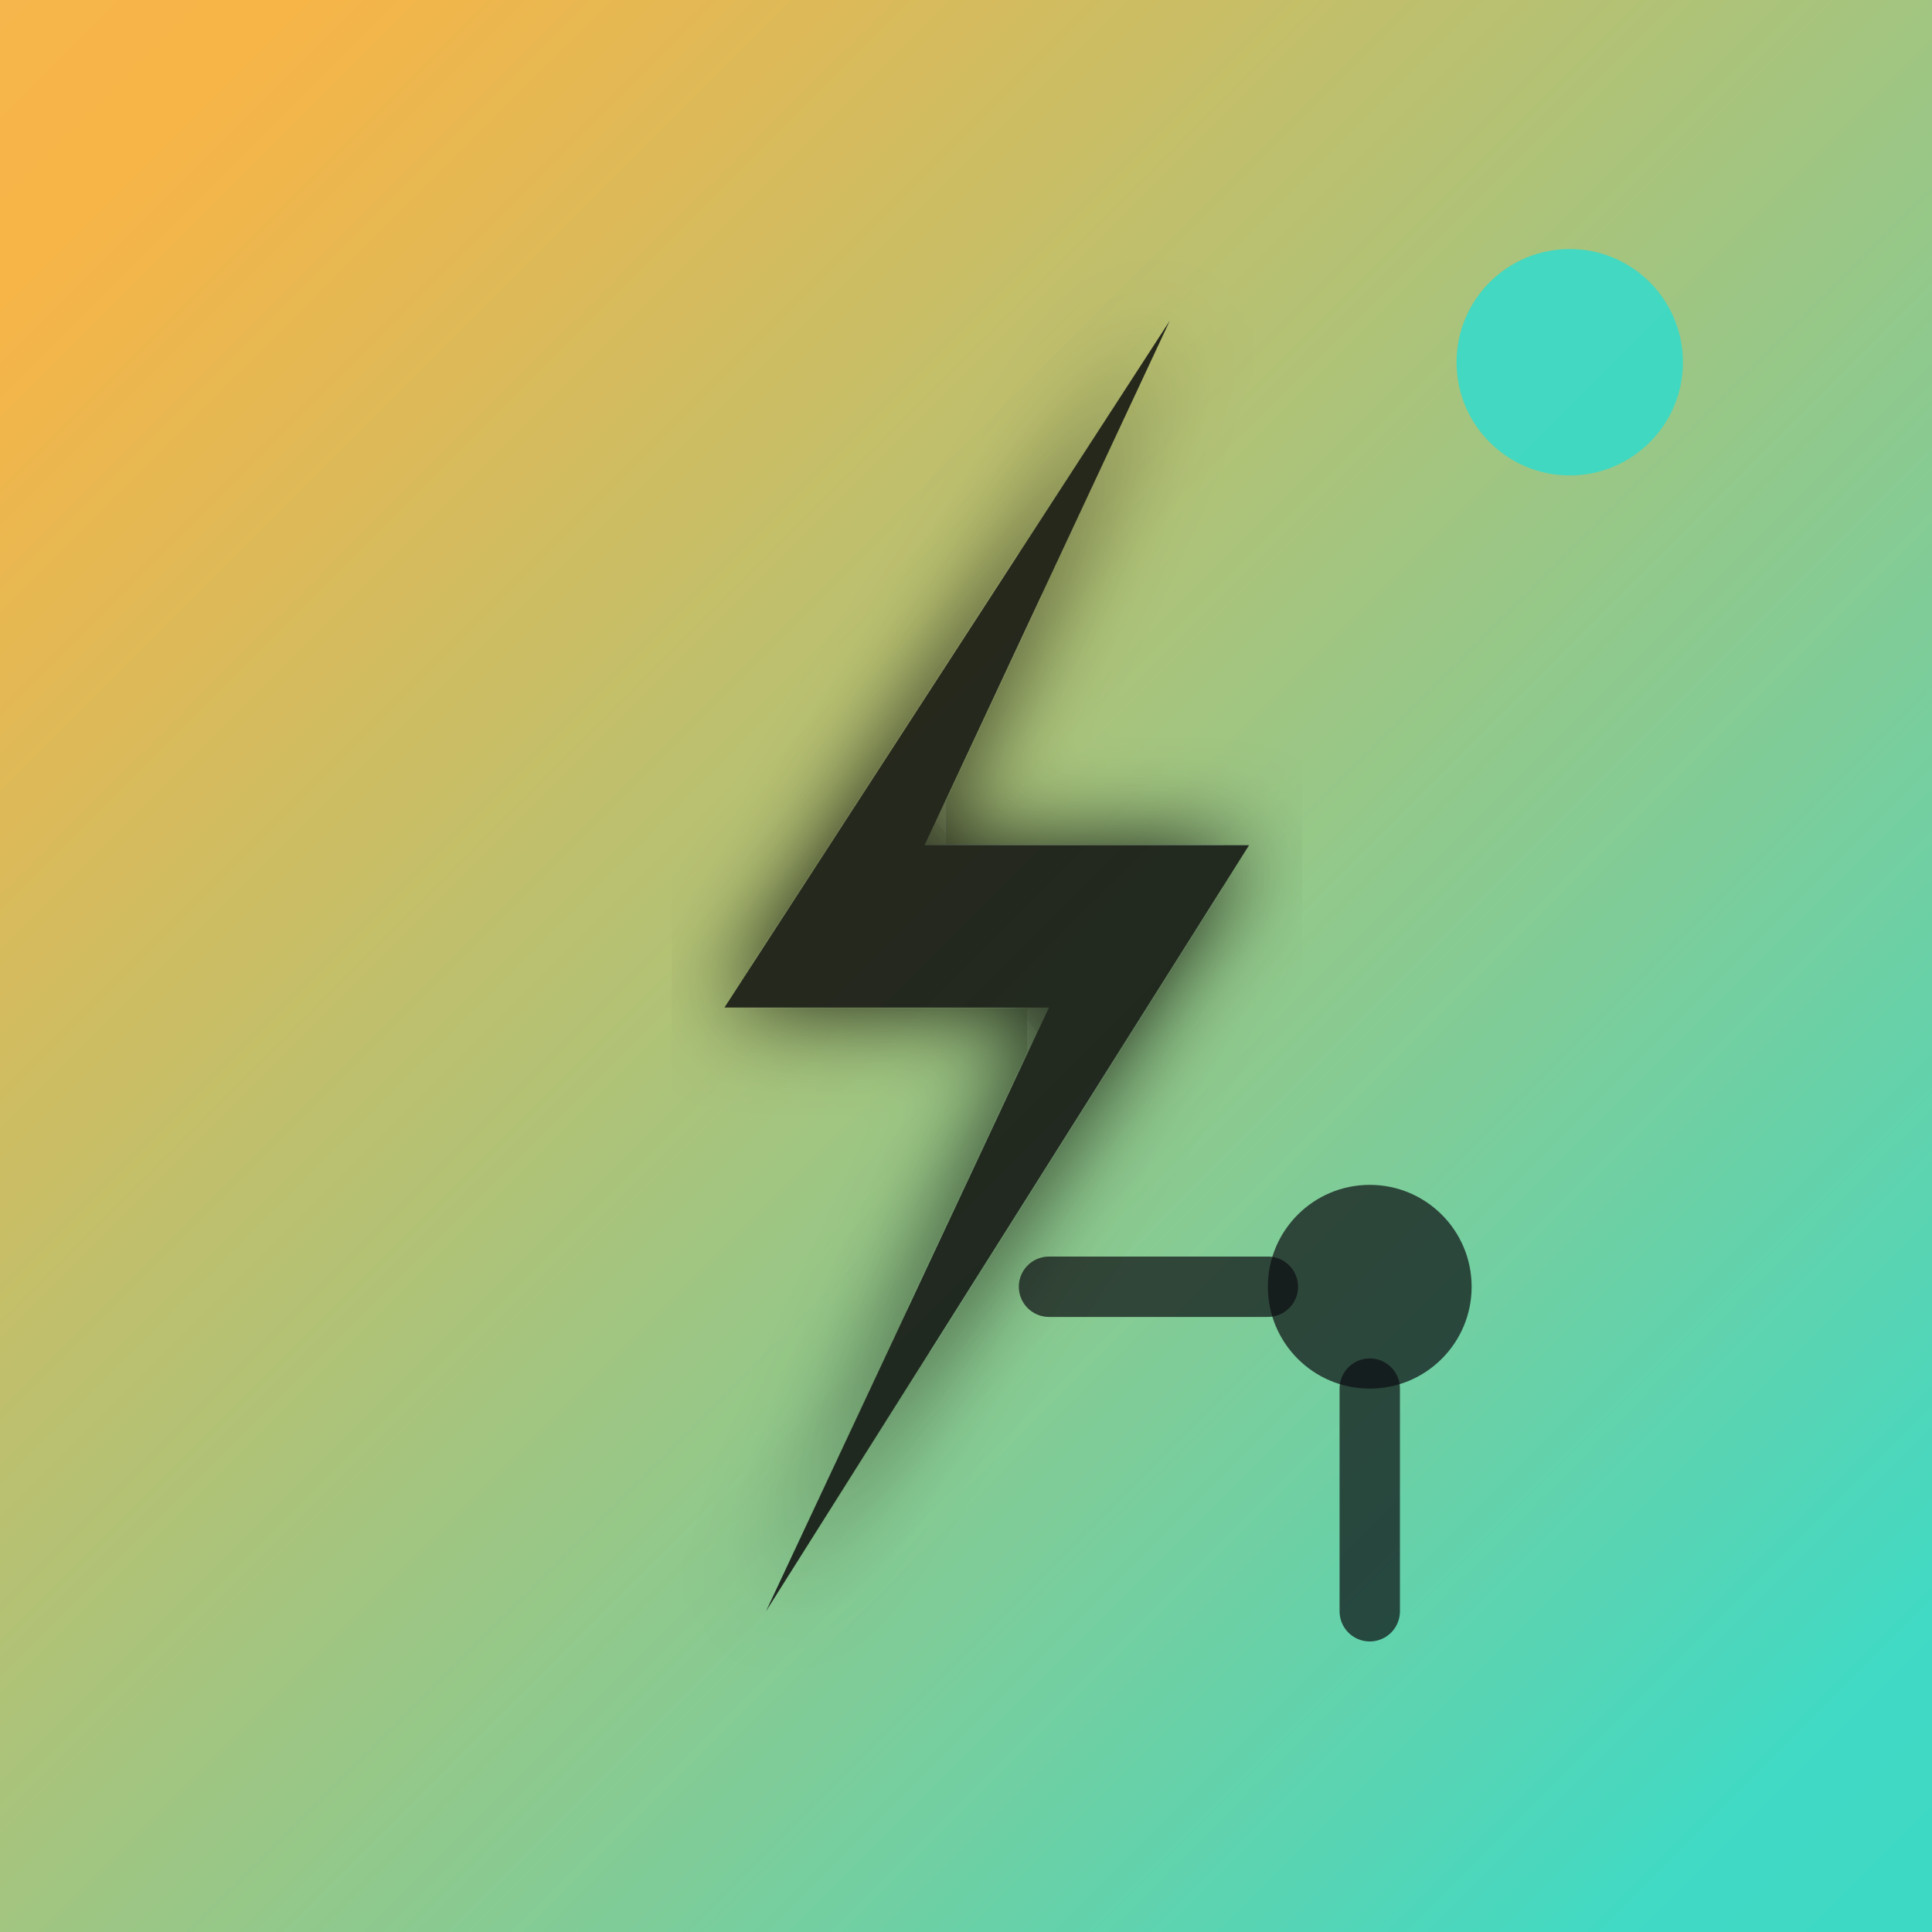
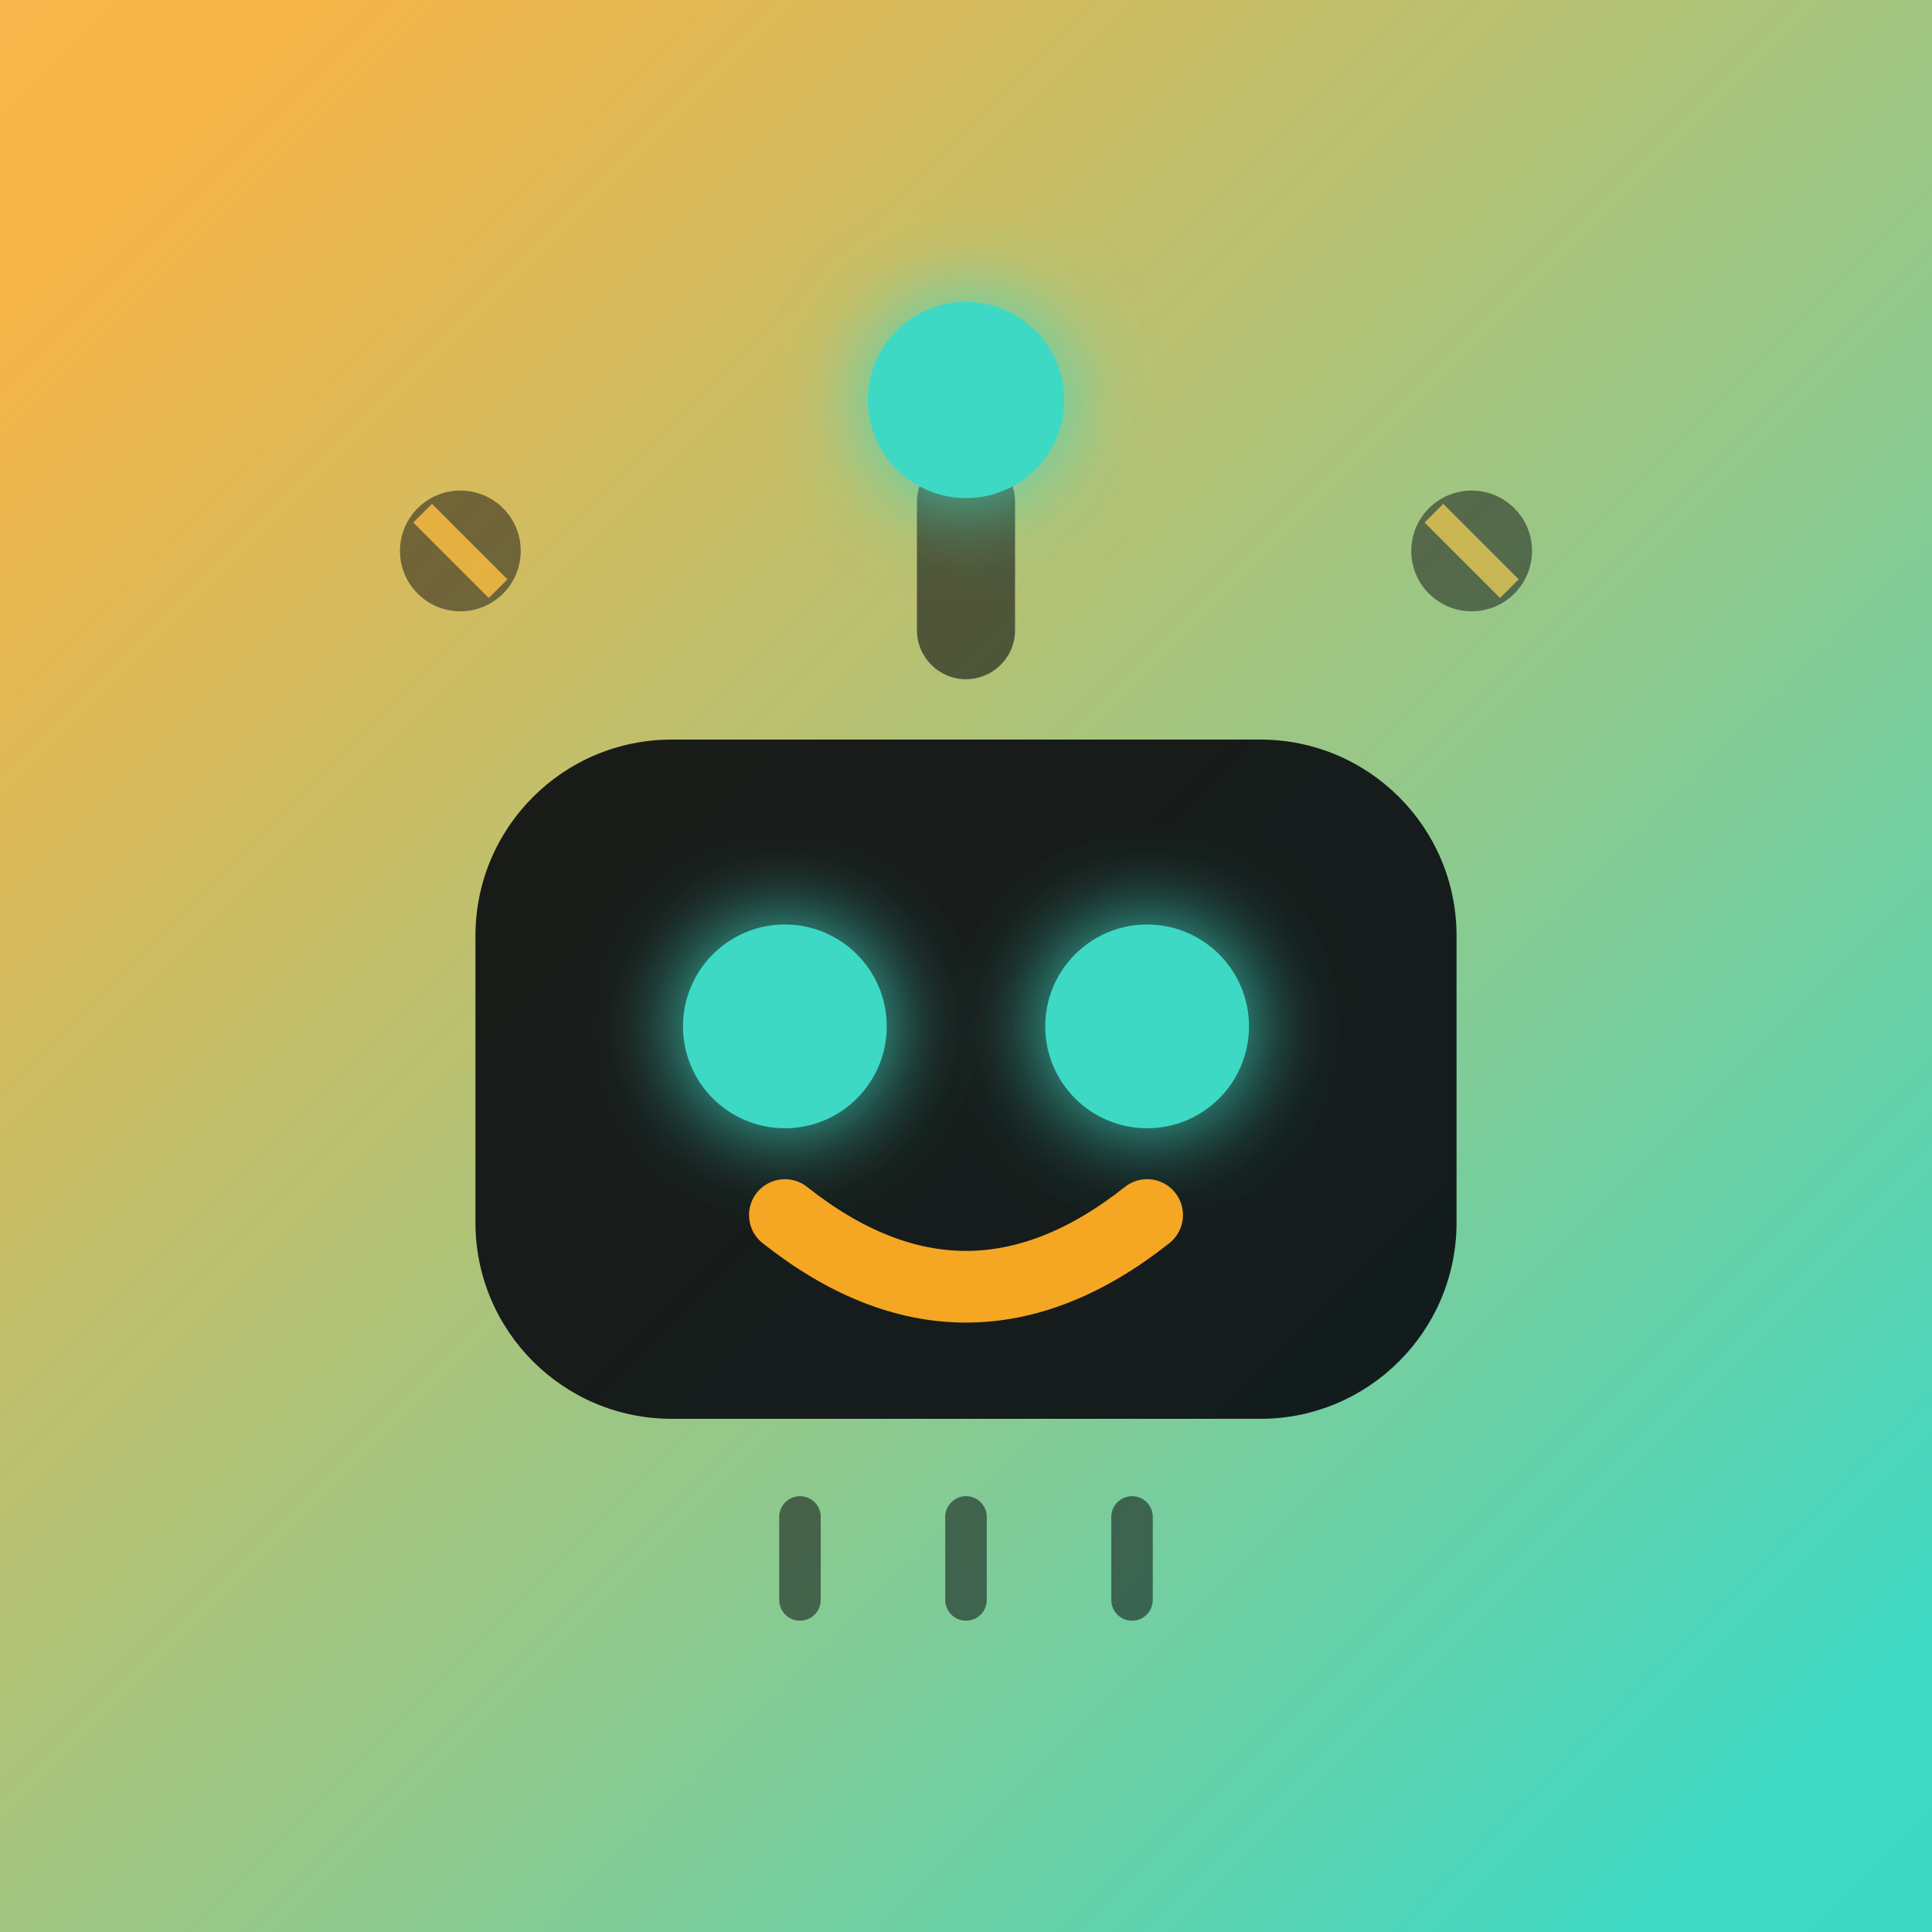
<svg xmlns="http://www.w3.org/2000/svg" width="512" height="512" viewBox="0 0 512 512" fill="none">
  <defs>
    <linearGradient id="g-brand" x1="40" y1="40" x2="472" y2="472" gradientUnits="userSpaceOnUse">
      <stop offset="0%" stop-color="#f5a623" />
      <stop offset="100%" stop-color="#3dd9c4" />
    </linearGradient>
-     <filter id="f-glow" x="-10%" y="-10%" width="120%" height="120%">
+     <filter id="f-glow" x="-60%" y="-60%" width="220%" height="220%">
      <feGaussianBlur in="SourceGraphic" stdDeviation="12" result="blur" />
      <feMerge>
        <feMergeNode in="blur" />
        <feMergeNode in="SourceGraphic" />
      </feMerge>
    </filter>
    <linearGradient id="g-sheen" x1="0" y1="0" x2="512" y2="512" gradientUnits="userSpaceOnUse">
      <stop offset="0%" stop-color="#ffffff" stop-opacity="0.18" />
      <stop offset="100%" stop-color="#ffffff" stop-opacity="0" />
    </linearGradient>
  </defs>
  <rect width="512" height="512" fill="url(#g-brand)" />
  <rect width="512" height="512" fill="url(#g-sheen)" />
-   <path d="M310 85 L192 267 H278 L203 427 L331 224 H245 Z" fill="#0b0d11" opacity="0.85" filter="url(#f-glow)" />
-   <circle cx="363" cy="341" r="27" fill="#0b0d11" opacity="0.7" />
-   <line x1="278" y1="341" x2="336" y2="341" stroke="#0b0d11" stroke-width="16" stroke-linecap="round" opacity="0.7" />
-   <line x1="363" y1="368" x2="363" y2="427" stroke="#0b0d11" stroke-width="16" stroke-linecap="round" opacity="0.7" />
-   <circle cx="416" cy="96" r="30" fill="#3dd9c4" opacity="0.95" />
+   <rect x="243" y="120" width="26" height="60" rx="13" fill="#0b0d11" opacity="0.6" />
+   <circle cx="256" cy="106" r="26" fill="#3dd9c4" filter="url(#f-glow)" />
+   <g opacity="0.5">
+     <circle cx="122" cy="146" r="16" fill="#0b0d11" />
+     <line x1="112" y1="136" x2="132" y2="156" stroke="#f5a623" stroke-width="7" />
+     <circle cx="390" cy="146" r="16" fill="#0b0d11" />
+     <line x1="380" y1="136" x2="400" y2="156" stroke="#f5a623" stroke-width="7" />
+   </g>
+   <rect x="126" y="196" width="260" height="180" rx="52" fill="#0b0d11" opacity="0.92" />
+   <circle cx="208" cy="272" r="27" fill="#3dd9c4" filter="url(#f-glow)" />
+   <circle cx="304" cy="272" r="27" fill="#3dd9c4" filter="url(#f-glow)" />
+   <path d="M208 322 Q256 360 304 322" stroke="#f5a623" stroke-width="19" stroke-linecap="round" />
+   <g stroke="#0b0d11" stroke-width="11" stroke-linecap="round" opacity="0.55">
+     <line x1="212" y1="402" x2="212" y2="424" />
+     <line x1="256" y1="402" x2="256" y2="424" />
+     <line x1="300" y1="402" x2="300" y2="424" />
+   </g>
</svg>
